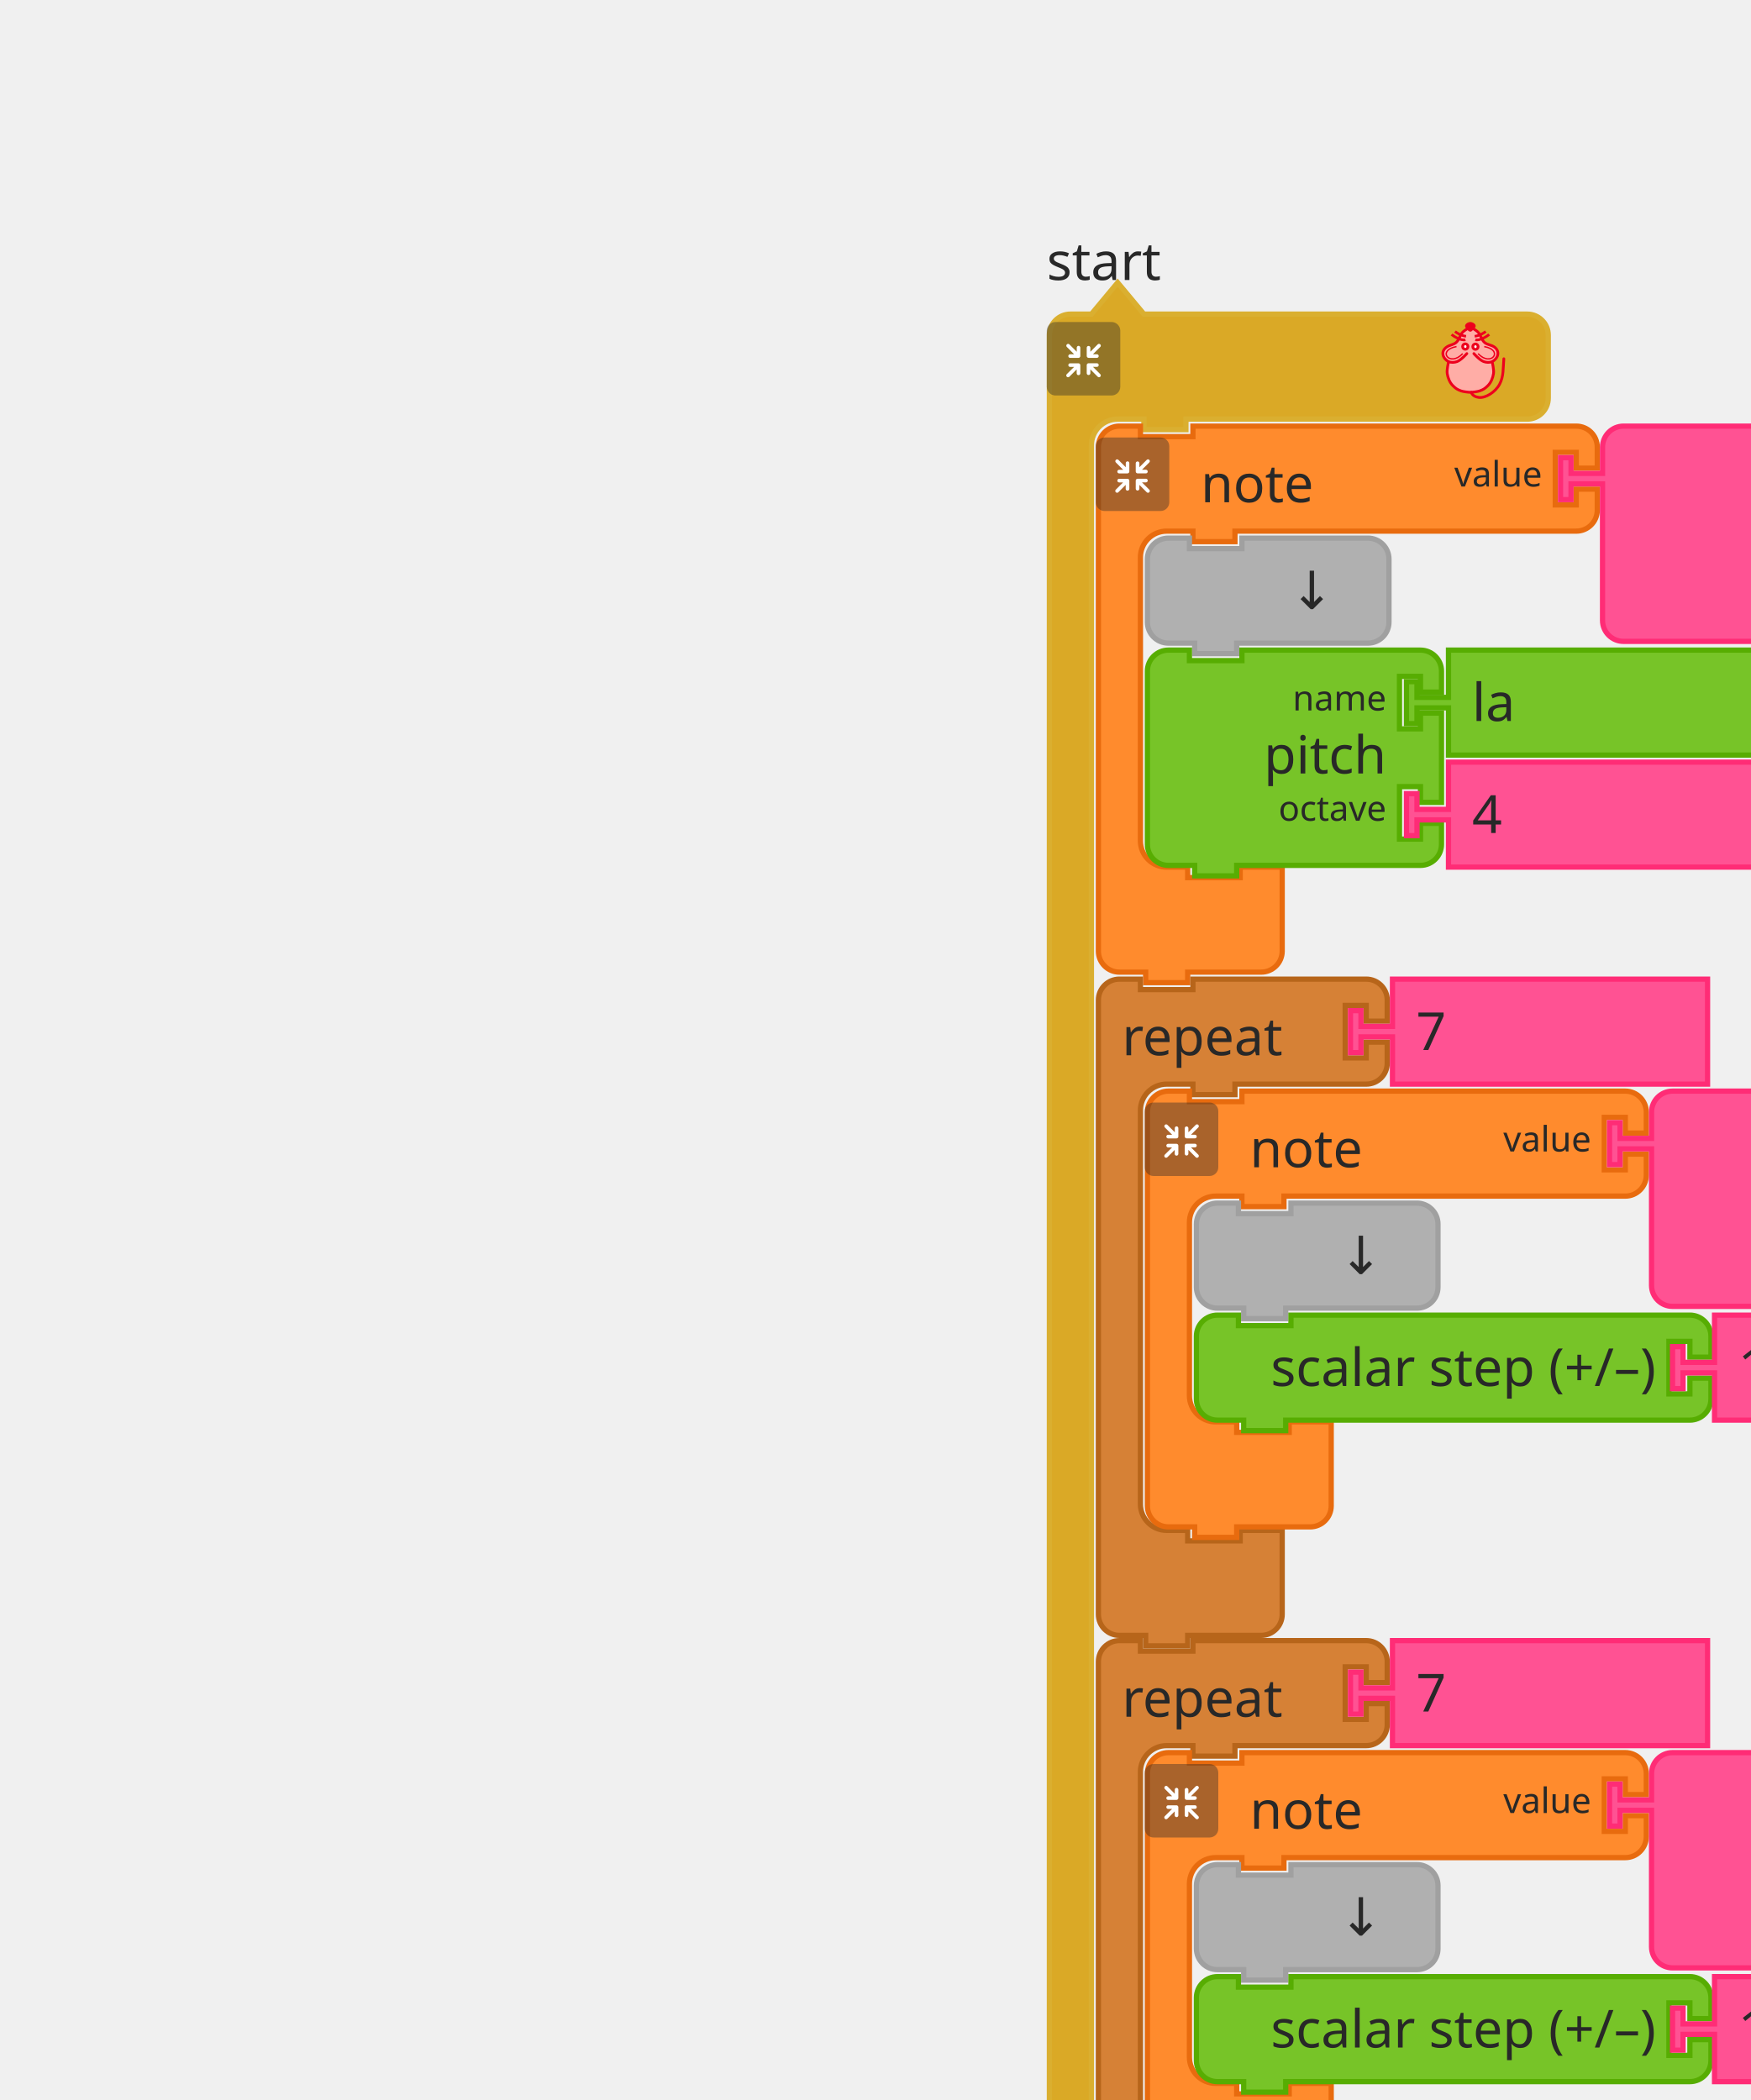
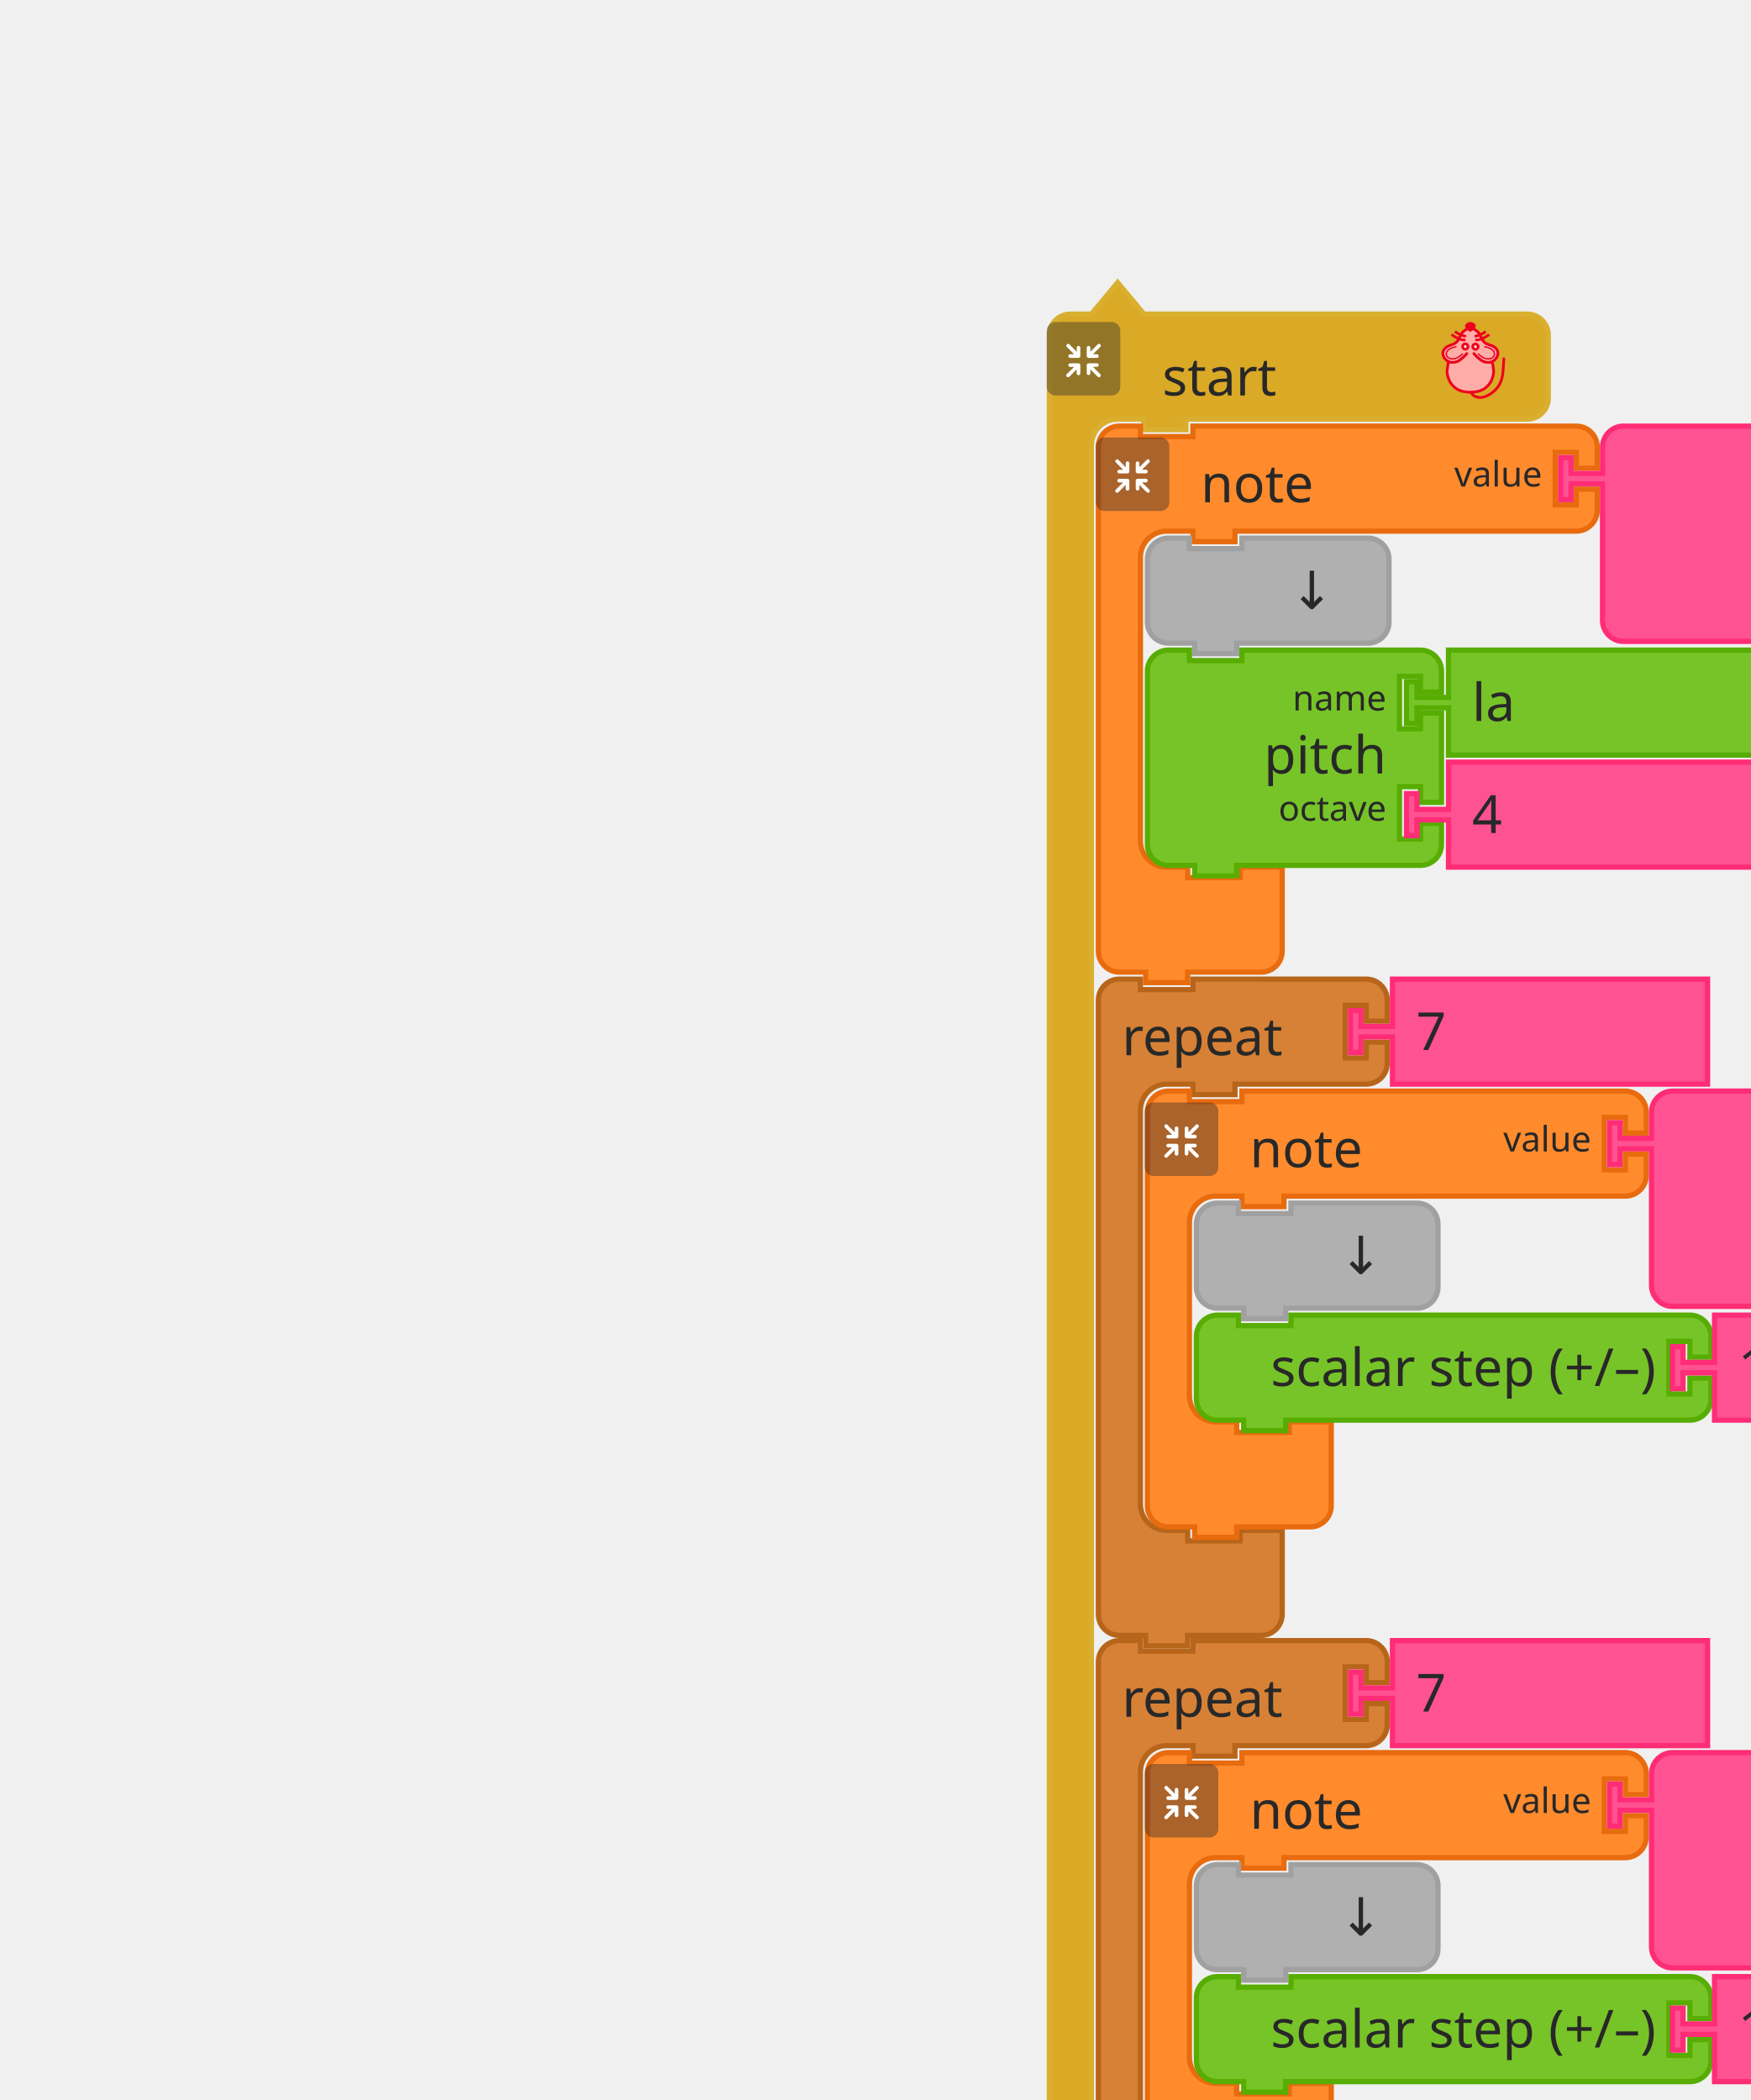
<svg xmlns="http://www.w3.org/2000/svg" width="500" height="600">
  <g>
    <g transform="translate(299, 80)">
      <g transform="scale(1.5, 1.5)">
        <path d="m0.5 14.5 L 0.5 10.5 A 4 4 90 0 1 4.5 6.5 L 8.5 6.5 L 13.5 0.5 L 18.5 6.5 L 27.5 6.5 L 87.5 6.5 L 91.5 6.5 A 4 4 90 0 1 95.5 10.5 L 95.5 14.5 L 95.5 18.5 L 95.5 22.5 A 4 4 90 0 1 91.5 26.5 L 87.5 26.5 L 27.5 26.5 L 26.5 26.5 L 26.5 28.5 L 18.5 28.5 L 18.5 26.5 L 17.5 26.5 L 13.5 26.5 A 5 5 90 0 0 8.5 31.5 L 8.5 35.5 L 8.5 39.5 L 8.5 375.5 L 8.5 379.5 A 5 5 90 0 0 13.5 384.5 L 17.5 384.5 L 17.5 386.5 L 27.5 386.5 L 27.5 384.5 L 35.5 384.5 L 35.5 390.5 L 35.5 396.5 L 35.5 400.5 A 4 4 90 0 1 31.5 404.5 L 27.5 404.5 L 18.5 404.5 L 13.5 410.5 L 8.5 404.5 L 4.5 404.5 A 4 4 90 0 1 0.5 400.5 L 0.5 396.5 z" style="fill:#DAA926;fill-opacity:1;stroke:#DAAF30;stroke-width:1;stroke-linecap:round;stroke-opacity:1;" />
        <text style="font-size:10px;fill:#282828;font-family:sans-serif;text-anchor:start">
-           <tspan x="0" y="0">start</tspan>
+           <tspan x="22" y="22">start</tspan>
        </text>
      </g>
    </g>
    <g transform="translate(299, 92) scale(0.5 0.5)">
      <g style="isolation:isolate">
        <g id="レイヤー_2" data-name="レイヤー 2">
          <g id="Icon">
            <rect width="42" height="42" rx="5" ry="5" style="fill:#292929;opacity:0.4;mix-blend-mode:multiply" />
            <path d="M30.56,29.8l-4.17-4.16h2.26a1,1,0,1,0,0-2.07H23.94a1.08,1.08,0,0,0-1.11,1v0s0,0,0,.06v4.64h0a1,1,0,1,0,2.08,0V27.08l4.19,4.19a1,1,0,0,0,1.46,0A1,1,0,0,0,30.56,29.8Z" style="fill:#fff" />
            <path d="M19.17,24.6a1.08,1.08,0,0,0-1.11-1H13.35a1,1,0,1,0,0,2.07H15.6L11.44,29.8a1,1,0,0,0,1.47,1.47l4.18-4.19v2.26a1,1,0,1,0,2.08,0V24.7s0,0,0-.06A.08.08,0,0,1,19.17,24.6Z" style="fill:#fff" />
            <path d="M23.94,20.5h4.7a1,1,0,1,0,0-2.08H26.39l4.17-4.16a1,1,0,0,0,0-1.47,1,1,0,0,0-1.46,0L24.91,17V14.72a1,1,0,1,0-2.08,0v4.64a.43.43,0,0,0,0,.05v.05A1.09,1.09,0,0,0,23.94,20.5Z" style="fill:#fff" />
            <path d="M18.13,13.62a1.08,1.08,0,0,0-1,1.09V17l-4.18-4.19a1,1,0,0,0-1.47,0,1,1,0,0,0,0,1.46l4.16,4.17H13.35a1,1,0,1,0,0,2.08h4.71a1.09,1.09,0,0,0,1.11-1,.08.08,0,0,1,0,0s0,0,0-.06V14.71A1.07,1.07,0,0,0,18.13,13.62Z" style="fill:#fff" />
          </g>
        </g>
      </g>
    </g>
    <g transform="translate(409, 92) scale(0.4 0.4)">
      <g transform="translate(-3.188483,0.1254822)" style="fill:#ffada6;stroke:#ed001d;stroke-width:2;stroke-miterlimit:4;stroke-dasharray:none" id="g3586">
        <path style="fill:#ffada6;stroke:none;stroke-width:1px;stroke-linecap:butt;stroke-linejoin:miter;stroke-opacity:1" id="path4725" d="m 31.188,5.875 c 0,0 -1.255,-1 -2,-1 -1.491,0 -2.946,0.946 -4,2 -1.581,1.581 -1.693,4.186 -3,6 -0.827,1.147 -1.853,2.173 -3,3 -1.814,1.307 -4.419,1.419 -6,3 -1.054,1.054 -2,2.509 -2,4 0,1.491 1.177,3.54 2,4 2.595,1.45 0.837,0.649 2,2 0,0 -1.04,3.301 -1,5 0.065,2.748 2,7 2,8 0,1 3.622,4.469 6,6 2.395,1.542 5.324,2.059 8.165,2.258 3.066,0.215 5.976,-0.356 8.67,-1.835 1.653,-0.907 3.02,-1.925 4.165,-3.423 1.631,-2.136 3.31,-4.403 4,-7 0.428,-1.611 0.204,-3.346 0,-5 -0.168,-1.364 -1.272,-2.653 -1,-4 0.33,-1.634 2.32,-2.478 3,-4 0.694,-1.552 1.688,-3.446 1,-5 -0.786,-1.777 -3.358,-1.961 -5,-3 -1.016,-0.643 -2.106,-1.197 -3,-2 -1.936,-1.74 -3.442,-3.914 -5,-6 -0.719,-0.963 -1.045,-2.27 -2,-3 -0.838,-0.64 -1.974,-1.242 -3,-1 -0.459,0.108 -1,1 -1,1" />
        <path d="m 46.21,28.157 c 0,0 1.464,5.739 1.001,8.584 -0.503,3.094 -1.734,6.32 -4.004,8.584 -2.062,2.056 -3.207,2.828 -6.007,3.815 -1.29,0.455 -4.974,0.954 -6.514,0.954 -1.541,0 -5.224,-0.499 -6.514,-0.954 -2.799,-0.987 -3.945,-1.759 -6.007,-3.815 -2.271,-2.264 -3.501,-5.49 -4.004,-8.584 -0.463,-2.845 1.001,-8.584 1.001,-8.584 M 28.176,22.434 c 0,0 -4.122,4.706 -7.008,5.723 -1.878,0.662 -4.202,0.826 -6.007,0 -1.926,-0.882 -3.584,-2.773 -4.004,-4.769 -0.478,-2.269 0.559,-4.124 2.47,-5.529 2.067,-1.52 4.598,-1.663 6.539,-3.055 2.515,-1.804 2.912,-5.39 5.005,-7.63 1.421,-1.521 5.513,-3.815 5.513,-3.815 0,0 4.092,2.294 5.513,3.815 2.093,2.24 2.49,5.826 5.005,7.63 1.941,1.392 4.539,1.466 6.606,2.927 1.937,1.37 2.882,3.387 2.404,5.656 -0.421,1.996 -2.079,3.887 -4.004,4.769 -1.805,0.826 -4.129,0.662 -6.007,0 -2.885,-1.017 -7.008,-5.723 -7.008,-5.723" id="path4505-6" style="fill:none;stroke:#ed001d;stroke-width:1.954;stroke-linecap:round;stroke-linejoin:miter;stroke-miterlimit:4;stroke-dasharray:none;stroke-opacity:1" />
        <g id="g4565" transform="matrix(1.001084,0,0,0.9537592,57.40195,5.386365)" style="fill:none;stroke:#ed001d;stroke-opacity:1">
          <g id="g4553" transform="translate(0,-1)" style="fill:none;stroke:#ed001d;stroke-opacity:1">
            <path d="M -30.228,8.514 C -33.423,9.403 -38.624,5.875 -40.103,4.586" id="path3411-7" style="fill:none;fill-rule:evenodd;stroke:#ed001d;stroke-width:1.932;stroke-linecap:butt;stroke-linejoin:miter;stroke-miterlimit:4;stroke-dasharray:none;stroke-opacity:1" />
            <path d="M -29.76,5.905 C -33.101,5.474 -35.931,3.736 -37.634,2.342" id="path3413-5" style="fill:none;fill-rule:evenodd;stroke:#ed001d;stroke-width:1.932;stroke-linecap:butt;stroke-linejoin:miter;stroke-miterlimit:4;stroke-dasharray:none;stroke-opacity:1" />
          </g>
          <g id="g4557" style="fill:none;stroke:#ed001d;stroke-opacity:1">
            <path d="m -23.146,7.514 c 3.195,0.889 8.396,-2.64 9.874,-3.929" id="path3411-3" style="fill:none;fill-rule:evenodd;stroke:#ed001d;stroke-width:1.932;stroke-linecap:butt;stroke-linejoin:miter;stroke-miterlimit:4;stroke-dasharray:none;stroke-opacity:1" />
            <path d="m -23.614,4.905 c 3.341,-0.431 6.171,-2.168 7.873,-3.563" id="path3413-56" style="fill:none;fill-rule:evenodd;stroke:#ed001d;stroke-width:1.932;stroke-linecap:butt;stroke-linejoin:miter;stroke-miterlimit:4;stroke-dasharray:none;stroke-opacity:1" />
          </g>
        </g>
        <g id="g4636" transform="matrix(1.001084,0,0,0.9537592,57.9306,3.478847)" style="fill:#ffffff;stroke:#ed001d;stroke-opacity:1;fill-opacity:0.941">
          <ellipse cx="-30.837" cy="14.613" id="circle3409-2" rx="1.885" ry="2.067" style="fill:#ffffff;fill-rule:evenodd;stroke:#ed001d;stroke-width:2;stroke-linecap:butt;stroke-linejoin:miter;stroke-miterlimit:4;stroke-dasharray:none;stroke-opacity:1;fill-opacity:0.941" />
          <ellipse cx="-23.593" cy="14.699" id="ellipse4229-9" rx="1.885" ry="2.067" style="fill:#ffffff;fill-rule:evenodd;stroke:#ed001d;stroke-width:2;stroke-linecap:butt;stroke-linejoin:miter;stroke-miterlimit:4;stroke-dasharray:none;stroke-opacity:1;fill-opacity:0.941" />
        </g>
        <g id="g4632" transform="matrix(1.001084,0,0,0.9537592,58.02711,3.478847)" style="fill:none;stroke:#ed001d;stroke-opacity:1">
          <path d="m -37.187,14.625 c -14.34,2.75 -4.81,15.672 4.375,5.25" id="path4303-1" style="fill:none;fill-rule:evenodd;stroke:#ed001d;stroke-width:1px;stroke-linecap:butt;stroke-linejoin:miter;stroke-miterlimit:4;stroke-dasharray:none;stroke-opacity:1" />
          <path d="m -17.437,14.625 c 14.34,2.75 4.81,15.672 -4.375,5.25" id="path4303-1-2" style="fill:none;fill-rule:evenodd;stroke:#ed001d;stroke-width:1px;stroke-linecap:butt;stroke-linejoin:miter;stroke-miterlimit:4;stroke-dasharray:none;stroke-opacity:1" />
        </g>
        <path d="m 33.128,3.359 c -1.385,1.314 -1.986,2.379 -2.46,2.379 -0.663,0 -1.273,-1.065 -2.46,-2.379 -0.973,-1.077 1.101,-2.379 2.46,-2.379 1.359,0 3.533,1.361 2.46,2.379 z" id="path4227-7" style="fill:#ed001d;fill-rule:evenodd;stroke:#ed001d;stroke-width:2.164;stroke-linecap:butt;stroke-linejoin:miter;stroke-miterlimit:4;stroke-dasharray:none;stroke-opacity:1;fill-opacity:1" />
        <path style="fill:none;stroke:#ed001d;stroke-width:1.954;stroke-linecap:round;stroke-linejoin:miter;stroke-miterlimit:4;stroke-dasharray:none;stroke-opacity:1" id="path4653" d="m 31.302,50.086 c 0,0 0.723,3.124 5.5,3.67 4.777,0.546 11.785,-3.779 14.788,-9.501 3.003,-5.723 2.403,-11.491 3.003,-18.121" />
      </g>
    </g>
  </g>
  <g>
    <g transform="translate(313, 121)">
      <g transform="scale(1.5, 1.5)">
        <path d="m0.5 8.5 L 0.5 4.5 A 4 4 90 0 1 4.5 0.5 L 8.5 0.5 L 8.5 2.5 L 18.5 2.5 L 18.5 0.5 L 27.5 0.5 L 87.5 0.5 L 91.5 0.5 A 4 4 90 0 1 95.5 4.5 L 95.5 8.5 L 91.5 8.5 L 91.5 5.5 L 87.5 5.5 L 87.5 15.5 L 91.5 15.5 L 91.5 12.5 L 95.5 12.5 L 95.5 16.5 A 4 4 90 0 1 91.5 20.5 L 87.5 20.5 L 27.5 20.5 L 26.5 20.5 L 26.5 22.5 L 18.5 22.5 L 18.5 20.5 L 17.5 20.5 L 13.5 20.5 A 5 5 90 0 0 8.5 25.5 L 8.5 29.5 L 8.5 33.5 L 8.5 75.5 L 8.5 79.5 A 5 5 90 0 0 13.5 84.5 L 17.5 84.5 L 17.5 86.5 L 27.5 86.5 L 27.5 84.5 L 35.5 84.5 L 35.5 90.5 L 35.5 96.5 L 35.5 100.5 A 4 4 90 0 1 31.5 104.5 L 27.5 104.5 L 18.5 104.5 L 17.5 104.5 L 17.5 106.5 L 9.5 106.5 L 9.5 104.5 L 8.5 104.5 L 4.5 104.5 A 4 4 90 0 1 0.5 100.5 L 0.5 96.5 z" style="fill:#FF8B2D;fill-opacity:1;stroke:#E86B0E;stroke-width:1;stroke-linecap:round;stroke-opacity:1;" />
        <text style="font-size:10px;fill:#282828;font-family:sans-serif;text-anchor:start">
          <tspan x="20" y="15">note</tspan>
        </text>
        <text style="font-size:6.667px;fill:#282828;font-family:sans-serif;text-anchor:end">
          <tspan x="85" y="12">value</tspan>
        </text>
      </g>
    </g>
    <g transform="translate(313, 125) scale(0.5 0.5)">
      <g style="isolation:isolate">
        <g id="レイヤー_2" data-name="レイヤー 2">
          <g id="Icon">
            <rect width="42" height="42" rx="5" ry="5" style="fill:#292929;opacity:0.4;mix-blend-mode:multiply" />
            <path d="M30.56,29.8l-4.17-4.16h2.26a1,1,0,1,0,0-2.07H23.94a1.08,1.08,0,0,0-1.11,1v0s0,0,0,.06v4.64h0a1,1,0,1,0,2.08,0V27.08l4.19,4.19a1,1,0,0,0,1.46,0A1,1,0,0,0,30.56,29.8Z" style="fill:#fff" />
            <path d="M19.17,24.6a1.08,1.08,0,0,0-1.11-1H13.35a1,1,0,1,0,0,2.07H15.6L11.44,29.8a1,1,0,0,0,1.47,1.47l4.18-4.19v2.26a1,1,0,1,0,2.08,0V24.7s0,0,0-.06A.08.08,0,0,1,19.17,24.6Z" style="fill:#fff" />
            <path d="M23.94,20.5h4.7a1,1,0,1,0,0-2.08H26.39l4.17-4.16a1,1,0,0,0,0-1.47,1,1,0,0,0-1.46,0L24.91,17V14.72a1,1,0,1,0-2.08,0v4.64a.43.43,0,0,0,0,.05v.05A1.09,1.09,0,0,0,23.94,20.5Z" style="fill:#fff" />
            <path d="M18.13,13.62a1.08,1.08,0,0,0-1,1.09V17l-4.18-4.19a1,1,0,0,0-1.47,0,1,1,0,0,0,0,1.46l4.16,4.17H13.35a1,1,0,1,0,0,2.08h4.71a1.09,1.09,0,0,0,1.11-1,.08.08,0,0,1,0,0s0,0,0-.06V14.71A1.07,1.07,0,0,0,18.13,13.62Z" style="fill:#fff" />
          </g>
        </g>
      </g>
    </g>
  </g>
  <g transform="translate(445, 121)">
    <g transform="scale(1.5, 1.5)">
      <path d="m8.5 8.5 L 8.5 4.5 A 4 4 90 0 1 12.5 0.5 L 16.5 0.5 L 26.5 0.5 L 56.5 0.5 L 60.5 0.5 A 4 4 90 0 1 64.5 4.5 L 64.5 8.5 L 60.5 8.5 L 60.5 5.5 L 56.5 5.5 L 56.5 15.5 L 60.5 15.5 L 60.5 12.5 L 64.5 12.5 L 64.5 29.5 L 60.5 29.5 L 60.5 26.5 L 56.5 26.5 L 56.5 36.5 L 60.5 36.5 L 60.5 33.5 L 64.5 33.5 L 64.5 37.5 A 4 4 90 0 1 60.5 41.5 L 56.5 41.5 L 26.5 41.5 L 16.5 41.5 L 12.5 41.5 A 4 4 90 0 1 8.5 37.5 L 8.5 33.5 L 8.5 12.5 L 8.5 11.5 L 2.5 11.5 L 2.5 14.5 L 0.5 14.5 L 0.5 6.5 L 2.5 6.5 L 2.5 9.5 L 8.5 9.5 L 8.5 8.5 z" style="fill:#FF5293;fill-opacity:1;stroke:#FF2C76;stroke-width:1;stroke-linecap:round;stroke-opacity:1;" />
      <text style="font-size:9px;fill:#282828;font-family:sans-serif;text-anchor:end">
        <tspan x="54" y="23">➗</tspan>
      </text>
      <text style="font-size:6px;fill:#282828;font-family:sans-serif;text-anchor:end">
        <tspan x="54" y="12" />
      </text>
      <text style="font-size:6px;fill:#282828;font-family:sans-serif;text-anchor:end">
        <tspan x="54" y="33" />
      </text>
    </g>
  </g>
  <g transform="translate(531, 121)">
    <g transform="scale(1.5, 1.5)">
      <path d="m8.5 0.5 L 68.5 0.5 L 68.5 20.5 L 8.5 20.5 L 8.5 12.5 L 8.5 11.5 L 2.5 11.5 L 2.5 14.5 L 0.5 14.5 L 0.5 6.5 L 2.5 6.5 L 2.5 9.5 L 8.5 9.5 L 8.5 8.5 z" style="fill:#FF5293;fill-opacity:1;stroke:#FF2C76;stroke-width:1;stroke-linecap:round;stroke-opacity:1;" />
      <text style="font-size:10px;fill:#282828;font-family:sans-serif;text-anchor:start">
        <tspan x="13" y="14">1</tspan>
      </text>
    </g>
  </g>
  <g transform="translate(531, 153)">
    <g transform="scale(1.5, 1.5)">
      <path d="m8.5 0.5 L 68.5 0.5 L 68.5 20.5 L 8.5 20.5 L 8.5 12.5 L 8.5 11.5 L 2.5 11.5 L 2.5 14.5 L 0.5 14.5 L 0.5 6.5 L 2.5 6.5 L 2.5 9.5 L 8.5 9.5 L 8.5 8.5 z" style="fill:#FF5293;fill-opacity:1;stroke:#FF2C76;stroke-width:1;stroke-linecap:round;stroke-opacity:1;" />
      <text style="font-size:10px;fill:#282828;font-family:sans-serif;text-anchor:start">
        <tspan x="13" y="14">8</tspan>
      </text>
    </g>
  </g>
  <g transform="translate(327, 153)">
    <g transform="scale(1.5, 1.5)">
      <path d="m0.5 8.5 L 0.5 4.5 A 4 4 90 0 1 4.5 0.5 L 8.5 0.5 L 8.5 2.5 L 18.5 2.5 L 18.5 0.5 L 38.5 0.5 L 42.5 0.5 A 4 4 90 0 1 46.5 4.5 L 46.5 8.5 L 46.5 12.5 L 46.5 16.5 A 4 4 90 0 1 42.5 20.5 L 38.5 20.5 L 18.5 20.5 L 17.5 20.5 L 17.5 22.5 L 9.5 22.5 L 9.5 20.5 L 8.5 20.5 L 4.5 20.5 A 4 4 90 0 1 0.5 16.5 L 0.5 12.5 z" style="fill:#B0B0B0;fill-opacity:1;stroke:#A0A0A0;stroke-width:1;stroke-linecap:round;stroke-opacity:1;" />
      <text style="font-size:10px;fill:#282828;font-family:sans-serif;text-anchor:end">
        <tspan x="36" y="14">↓</tspan>
      </text>
    </g>
  </g>
  <g transform="translate(327, 185)">
    <g transform="scale(1.5, 1.5)">
      <path d="m0.5 8.5 L 0.5 4.5 A 4 4 90 0 1 4.5 0.5 L 8.5 0.5 L 8.5 2.5 L 18.5 2.5 L 18.5 0.5 L 48.5 0.5 L 52.5 0.5 A 4 4 90 0 1 56.5 4.5 L 56.5 8.5 L 52.5 8.5 L 52.5 5.5 L 48.5 5.5 L 48.5 15.5 L 52.5 15.5 L 52.5 12.5 L 56.5 12.5 L 56.5 29.5 L 52.5 29.5 L 52.5 26.5 L 48.5 26.5 L 48.5 36.5 L 52.5 36.5 L 52.5 33.5 L 56.5 33.5 L 56.5 37.5 A 4 4 90 0 1 52.5 41.5 L 48.5 41.5 L 18.5 41.5 L 17.5 41.5 L 17.5 43.5 L 9.5 43.5 L 9.5 41.5 L 8.5 41.5 L 4.5 41.5 A 4 4 90 0 1 0.5 37.5 L 0.5 33.5 L 0.5 12.5 L 0.5 8.5 z" style="fill:#77C428;fill-opacity:1;stroke:#57AD02;stroke-width:1;stroke-linecap:round;stroke-opacity:1;" />
      <text style="font-size:10px;fill:#282828;font-family:sans-serif;text-anchor:end">
        <tspan x="46" y="24">pitch</tspan>
      </text>
      <text style="font-size:6.667px;fill:#282828;font-family:sans-serif;text-anchor:end">
        <tspan x="46" y="12">name</tspan>
      </text>
      <text style="font-size:6.667px;fill:#282828;font-family:sans-serif;text-anchor:end">
        <tspan x="46" y="33">octave</tspan>
      </text>
    </g>
  </g>
  <g transform="translate(401, 185)">
    <g transform="scale(1.5, 1.5)">
      <path d="m8.5 0.5 L 68.5 0.5 L 68.5 20.5 L 8.5 20.5 L 8.5 12.5 L 8.5 11.5 L 2.5 11.5 L 2.5 14.5 L 0.5 14.5 L 0.5 6.5 L 2.5 6.5 L 2.5 9.5 L 8.5 9.5 L 8.5 8.5 z" style="fill:#77C428;fill-opacity:1;stroke:#57AD02;stroke-width:1;stroke-linecap:round;stroke-opacity:1;" />
      <text style="font-size:10px;fill:#282828;font-family:sans-serif;text-anchor:start">
        <tspan x="13" y="14">la</tspan>
      </text>
    </g>
  </g>
  <g transform="translate(401, 217)">
    <g transform="scale(1.5, 1.5)">
      <path d="m8.5 0.5 L 68.5 0.5 L 68.5 20.5 L 8.5 20.5 L 8.5 12.5 L 8.5 11.5 L 2.5 11.5 L 2.5 14.5 L 0.5 14.5 L 0.5 6.5 L 2.5 6.5 L 2.5 9.5 L 8.5 9.5 L 8.5 8.5 z" style="fill:#FF5293;fill-opacity:1;stroke:#FF2C76;stroke-width:1;stroke-linecap:round;stroke-opacity:1;" />
      <text style="font-size:10px;fill:#282828;font-family:sans-serif;text-anchor:start">
        <tspan x="13" y="14">4</tspan>
      </text>
    </g>
  </g>
  <g transform="translate(313, 279)">
    <g transform="scale(1.5, 1.5)">
      <path d="m0.5 8.5 L 0.5 4.5 A 4 4 90 0 1 4.5 0.5 L 8.5 0.5 L 8.5 2.5 L 18.5 2.5 L 18.5 0.5 L 27.5 0.5 L 47.5 0.5 L 51.5 0.5 A 4 4 90 0 1 55.5 4.5 L 55.5 8.5 L 51.5 8.5 L 51.5 5.5 L 47.5 5.5 L 47.5 15.5 L 51.5 15.5 L 51.5 12.5 L 55.5 12.5 L 55.5 16.5 A 4 4 90 0 1 51.5 20.5 L 47.5 20.5 L 27.5 20.5 L 26.5 20.5 L 26.5 22.5 L 18.5 22.5 L 18.5 20.5 L 17.5 20.5 L 13.5 20.5 A 5 5 90 0 0 8.5 25.5 L 8.5 29.5 L 8.5 33.5 L 8.5 96.5 L 8.5 100.5 A 5 5 90 0 0 13.5 105.5 L 17.5 105.5 L 17.5 107.5 L 27.5 107.5 L 27.5 105.5 L 35.5 105.5 L 35.5 111.5 L 35.5 117.5 L 35.5 121.5 A 4 4 90 0 1 31.5 125.5 L 27.5 125.5 L 18.5 125.5 L 17.5 125.5 L 17.5 127.5 L 9.5 127.5 L 9.5 125.5 L 8.5 125.5 L 4.5 125.5 A 4 4 90 0 1 0.5 121.5 L 0.5 117.5 z" style="fill:#D68136;fill-opacity:1;stroke:#B7651A;stroke-width:1;stroke-linecap:round;stroke-opacity:1;" />
      <text style="font-size:10px;fill:#282828;font-family:sans-serif;text-anchor:start">
        <tspan x="5" y="15">repeat</tspan>
      </text>
      <text style="font-size:6.667px;fill:#282828;font-family:sans-serif;text-anchor:end">
        <tspan x="45" y="12" />
      </text>
    </g>
  </g>
  <g transform="translate(385, 279)">
    <g transform="scale(1.5, 1.5)">
      <path d="m8.5 0.5 L 68.5 0.5 L 68.5 20.5 L 8.5 20.5 L 8.5 12.5 L 8.5 11.5 L 2.5 11.5 L 2.5 14.5 L 0.5 14.5 L 0.5 6.5 L 2.5 6.5 L 2.5 9.5 L 8.5 9.5 L 8.5 8.5 z" style="fill:#FF5293;fill-opacity:1;stroke:#FF2C76;stroke-width:1;stroke-linecap:round;stroke-opacity:1;" />
      <text style="font-size:10px;fill:#282828;font-family:sans-serif;text-anchor:start">
        <tspan x="13" y="14">7</tspan>
      </text>
    </g>
  </g>
  <g>
    <g transform="translate(327, 311)">
      <g transform="scale(1.5, 1.5)">
        <path d="m0.5 8.5 L 0.5 4.5 A 4 4 90 0 1 4.5 0.5 L 8.5 0.5 L 8.5 2.5 L 18.5 2.5 L 18.5 0.5 L 27.5 0.5 L 87.5 0.5 L 91.5 0.5 A 4 4 90 0 1 95.5 4.5 L 95.5 8.5 L 91.5 8.5 L 91.5 5.5 L 87.5 5.5 L 87.5 15.5 L 91.5 15.5 L 91.5 12.5 L 95.5 12.5 L 95.5 16.5 A 4 4 90 0 1 91.5 20.5 L 87.5 20.5 L 27.5 20.5 L 26.5 20.5 L 26.5 22.5 L 18.5 22.5 L 18.5 20.5 L 17.5 20.5 L 13.5 20.5 A 5 5 90 0 0 8.5 25.5 L 8.5 29.5 L 8.5 33.5 L 8.5 54.5 L 8.5 58.5 A 5 5 90 0 0 13.5 63.5 L 17.5 63.5 L 17.5 65.5 L 27.5 65.5 L 27.5 63.5 L 35.5 63.5 L 35.5 69.5 L 35.5 75.5 L 35.5 79.5 A 4 4 90 0 1 31.5 83.5 L 27.5 83.5 L 18.5 83.5 L 17.5 83.5 L 17.5 85.5 L 9.5 85.5 L 9.5 83.5 L 8.5 83.5 L 4.5 83.5 A 4 4 90 0 1 0.5 79.5 L 0.5 75.5 z" style="fill:#FF8B2D;fill-opacity:1;stroke:#E86B0E;stroke-width:1;stroke-linecap:round;stroke-opacity:1;" />
        <text style="font-size:10px;fill:#282828;font-family:sans-serif;text-anchor:start">
          <tspan x="20" y="15">note</tspan>
        </text>
        <text style="font-size:6.667px;fill:#282828;font-family:sans-serif;text-anchor:end">
          <tspan x="85" y="12">value</tspan>
        </text>
      </g>
    </g>
    <g transform="translate(327, 315) scale(0.5 0.5)">
      <g style="isolation:isolate">
        <g id="レイヤー_2" data-name="レイヤー 2">
          <g id="Icon">
            <rect width="42" height="42" rx="5" ry="5" style="fill:#292929;opacity:0.4;mix-blend-mode:multiply" />
            <path d="M30.56,29.8l-4.17-4.16h2.26a1,1,0,1,0,0-2.07H23.94a1.08,1.08,0,0,0-1.11,1v0s0,0,0,.06v4.64h0a1,1,0,1,0,2.08,0V27.08l4.19,4.19a1,1,0,0,0,1.46,0A1,1,0,0,0,30.56,29.8Z" style="fill:#fff" />
            <path d="M19.17,24.6a1.08,1.08,0,0,0-1.11-1H13.35a1,1,0,1,0,0,2.07H15.6L11.44,29.8a1,1,0,0,0,1.47,1.47l4.18-4.19v2.26a1,1,0,1,0,2.08,0V24.7s0,0,0-.06A.08.08,0,0,1,19.17,24.6Z" style="fill:#fff" />
            <path d="M23.94,20.5h4.7a1,1,0,1,0,0-2.08H26.39l4.17-4.16a1,1,0,0,0,0-1.47,1,1,0,0,0-1.46,0L24.91,17V14.72a1,1,0,1,0-2.08,0v4.64a.43.43,0,0,0,0,.05v.05A1.09,1.09,0,0,0,23.94,20.5Z" style="fill:#fff" />
            <path d="M18.13,13.62a1.08,1.08,0,0,0-1,1.09V17l-4.18-4.19a1,1,0,0,0-1.47,0,1,1,0,0,0,0,1.46l4.16,4.17H13.35a1,1,0,1,0,0,2.08h4.71a1.09,1.09,0,0,0,1.11-1,.08.08,0,0,1,0,0s0,0,0-.06V14.71A1.07,1.07,0,0,0,18.13,13.62Z" style="fill:#fff" />
          </g>
        </g>
      </g>
    </g>
  </g>
  <g transform="translate(459, 311)">
    <g transform="scale(1.5, 1.5)">
      <path d="m8.5 8.5 L 8.5 4.5 A 4 4 90 0 1 12.5 0.5 L 16.5 0.5 L 26.5 0.5 L 56.5 0.5 L 60.5 0.5 A 4 4 90 0 1 64.5 4.5 L 64.5 8.5 L 60.5 8.5 L 60.5 5.5 L 56.5 5.5 L 56.5 15.5 L 60.5 15.5 L 60.5 12.5 L 64.5 12.5 L 64.5 29.5 L 60.5 29.5 L 60.5 26.5 L 56.5 26.5 L 56.5 36.5 L 60.5 36.5 L 60.5 33.5 L 64.5 33.5 L 64.5 37.5 A 4 4 90 0 1 60.5 41.5 L 56.5 41.5 L 26.5 41.5 L 16.5 41.5 L 12.5 41.5 A 4 4 90 0 1 8.5 37.5 L 8.5 33.5 L 8.5 12.5 L 8.5 11.5 L 2.5 11.5 L 2.5 14.5 L 0.5 14.5 L 0.5 6.5 L 2.5 6.5 L 2.5 9.5 L 8.5 9.5 L 8.5 8.5 z" style="fill:#FF5293;fill-opacity:1;stroke:#FF2C76;stroke-width:1;stroke-linecap:round;stroke-opacity:1;" />
      <text style="font-size:9px;fill:#282828;font-family:sans-serif;text-anchor:end">
        <tspan x="54" y="23">➗</tspan>
      </text>
      <text style="font-size:6px;fill:#282828;font-family:sans-serif;text-anchor:end">
        <tspan x="54" y="12" />
      </text>
      <text style="font-size:6px;fill:#282828;font-family:sans-serif;text-anchor:end">
        <tspan x="54" y="33" />
      </text>
    </g>
  </g>
  <g transform="translate(545, 311)">
    <g transform="scale(1.5, 1.5)">
      <path d="m8.5 0.5 L 68.5 0.5 L 68.5 20.5 L 8.5 20.5 L 8.5 12.5 L 8.5 11.5 L 2.5 11.5 L 2.5 14.5 L 0.5 14.5 L 0.5 6.5 L 2.5 6.5 L 2.5 9.5 L 8.5 9.5 L 8.5 8.5 z" style="fill:#FF5293;fill-opacity:1;stroke:#FF2C76;stroke-width:1;stroke-linecap:round;stroke-opacity:1;" />
      <text style="font-size:10px;fill:#282828;font-family:sans-serif;text-anchor:start">
        <tspan x="13" y="14">1</tspan>
      </text>
    </g>
  </g>
  <g transform="translate(545, 343)">
    <g transform="scale(1.5, 1.5)">
      <path d="m8.5 0.5 L 68.5 0.5 L 68.5 20.5 L 8.5 20.5 L 8.5 12.5 L 8.5 11.5 L 2.5 11.5 L 2.5 14.5 L 0.5 14.5 L 0.5 6.5 L 2.5 6.5 L 2.5 9.5 L 8.5 9.5 L 8.5 8.5 z" style="fill:#FF5293;fill-opacity:1;stroke:#FF2C76;stroke-width:1;stroke-linecap:round;stroke-opacity:1;" />
      <text style="font-size:10px;fill:#282828;font-family:sans-serif;text-anchor:start">
        <tspan x="13" y="14">8</tspan>
      </text>
    </g>
  </g>
  <g transform="translate(341, 343)">
    <g transform="scale(1.5, 1.5)">
      <path d="m0.5 8.5 L 0.5 4.5 A 4 4 90 0 1 4.5 0.5 L 8.5 0.5 L 8.5 2.5 L 18.5 2.5 L 18.5 0.5 L 38.5 0.5 L 42.5 0.5 A 4 4 90 0 1 46.5 4.5 L 46.5 8.5 L 46.5 12.5 L 46.5 16.5 A 4 4 90 0 1 42.5 20.5 L 38.5 20.5 L 18.5 20.5 L 17.5 20.5 L 17.5 22.5 L 9.5 22.5 L 9.5 20.5 L 8.5 20.5 L 4.5 20.5 A 4 4 90 0 1 0.5 16.5 L 0.5 12.5 z" style="fill:#B0B0B0;fill-opacity:1;stroke:#A0A0A0;stroke-width:1;stroke-linecap:round;stroke-opacity:1;" />
      <text style="font-size:10px;fill:#282828;font-family:sans-serif;text-anchor:end">
        <tspan x="36" y="14">↓</tspan>
      </text>
    </g>
  </g>
  <g transform="translate(341, 375)">
    <g transform="scale(1.5, 1.5)">
      <path d="m0.5 8.5 L 0.5 4.5 A 4 4 90 0 1 4.5 0.5 L 8.5 0.5 L 8.5 2.5 L 18.5 2.5 L 18.5 0.5 L 90.473 0.5 L 94.473 0.5 A 4 4 90 0 1 98.473 4.5 L 98.473 8.5 L 94.473 8.5 L 94.473 5.5 L 90.473 5.5 L 90.473 15.5 L 94.473 15.5 L 94.473 12.5 L 98.473 12.5 L 98.473 16.5 A 4 4 90 0 1 94.473 20.5 L 90.473 20.5 L 18.5 20.5 L 17.5 20.5 L 17.5 22.5 L 9.5 22.5 L 9.5 20.5 L 8.5 20.5 L 4.5 20.5 A 4 4 90 0 1 0.5 16.5 L 0.5 12.5 L 0.5 8.5 z" style="fill:#77C428;fill-opacity:1;stroke:#57AD02;stroke-width:1;stroke-linecap:round;stroke-opacity:1;" />
      <text style="font-size:10px;fill:#282828;font-family:sans-serif;text-anchor:end">
        <tspan x="88" y="14">scalar step (+/–)</tspan>
      </text>
      <text style="font-size:6.667px;fill:#282828;font-family:sans-serif;text-anchor:end">
        <tspan x="88" y="12" />
      </text>
    </g>
  </g>
  <g transform="translate(477, 375)">
    <g transform="scale(1.5, 1.5)">
      <path d="m8.5 0.5 L 68.5 0.5 L 68.5 20.5 L 8.5 20.5 L 8.5 12.5 L 8.5 11.5 L 2.5 11.5 L 2.5 14.5 L 0.5 14.5 L 0.5 6.5 L 2.5 6.5 L 2.5 9.5 L 8.5 9.5 L 8.5 8.5 z" style="fill:#FF5293;fill-opacity:1;stroke:#FF2C76;stroke-width:1;stroke-linecap:round;stroke-opacity:1;" />
      <text style="font-size:10px;fill:#282828;font-family:sans-serif;text-anchor:start">
        <tspan x="13" y="14">1</tspan>
      </text>
    </g>
  </g>
  <g transform="translate(313, 468)">
    <g transform="scale(1.5, 1.5)">
      <path d="m0.5 8.5 L 0.5 4.5 A 4 4 90 0 1 4.5 0.5 L 8.5 0.5 L 8.5 2.5 L 18.5 2.5 L 18.5 0.5 L 27.5 0.5 L 47.5 0.5 L 51.5 0.5 A 4 4 90 0 1 55.5 4.5 L 55.5 8.5 L 51.5 8.5 L 51.5 5.5 L 47.5 5.5 L 47.5 15.5 L 51.5 15.5 L 51.5 12.5 L 55.5 12.5 L 55.5 16.5 A 4 4 90 0 1 51.5 20.5 L 47.5 20.5 L 27.5 20.5 L 26.5 20.5 L 26.5 22.5 L 18.5 22.5 L 18.5 20.5 L 17.5 20.5 L 13.5 20.5 A 5 5 90 0 0 8.5 25.5 L 8.5 29.5 L 8.5 33.5 L 8.5 96.5 L 8.5 100.5 A 5 5 90 0 0 13.5 105.5 L 17.5 105.5 L 17.5 107.5 L 27.5 107.5 L 27.5 105.5 L 35.5 105.5 L 35.5 111.5 L 35.5 117.5 L 35.5 121.5 A 4 4 90 0 1 31.5 125.5 L 27.5 125.5 L 18.5 125.5 L 17.5 125.5 L 17.5 127.5 L 9.5 127.5 L 9.5 125.5 L 8.5 125.5 L 4.5 125.5 A 4 4 90 0 1 0.5 121.5 L 0.5 117.5 z" style="fill:#D68136;fill-opacity:1;stroke:#B7651A;stroke-width:1;stroke-linecap:round;stroke-opacity:1;" />
      <text style="font-size:10px;fill:#282828;font-family:sans-serif;text-anchor:start">
        <tspan x="5" y="15">repeat</tspan>
      </text>
      <text style="font-size:6.667px;fill:#282828;font-family:sans-serif;text-anchor:end">
        <tspan x="45" y="12" />
      </text>
    </g>
  </g>
  <g transform="translate(385, 468)">
    <g transform="scale(1.5, 1.5)">
      <path d="m8.5 0.5 L 68.5 0.5 L 68.5 20.5 L 8.5 20.5 L 8.5 12.5 L 8.5 11.5 L 2.5 11.5 L 2.5 14.5 L 0.5 14.5 L 0.5 6.5 L 2.5 6.5 L 2.5 9.5 L 8.5 9.5 L 8.5 8.5 z" style="fill:#FF5293;fill-opacity:1;stroke:#FF2C76;stroke-width:1;stroke-linecap:round;stroke-opacity:1;" />
      <text style="font-size:10px;fill:#282828;font-family:sans-serif;text-anchor:start">
        <tspan x="13" y="14">7</tspan>
      </text>
    </g>
  </g>
  <g>
    <g transform="translate(327, 500)">
      <g transform="scale(1.5, 1.5)">
        <path d="m0.5 8.5 L 0.5 4.5 A 4 4 90 0 1 4.5 0.5 L 8.5 0.5 L 8.5 2.5 L 18.5 2.5 L 18.5 0.5 L 27.5 0.5 L 87.5 0.5 L 91.5 0.5 A 4 4 90 0 1 95.5 4.5 L 95.5 8.5 L 91.5 8.5 L 91.5 5.5 L 87.5 5.5 L 87.5 15.5 L 91.5 15.5 L 91.5 12.5 L 95.5 12.5 L 95.5 16.5 A 4 4 90 0 1 91.5 20.5 L 87.5 20.5 L 27.5 20.5 L 26.5 20.5 L 26.5 22.5 L 18.5 22.5 L 18.5 20.5 L 17.5 20.5 L 13.5 20.5 A 5 5 90 0 0 8.5 25.5 L 8.5 29.5 L 8.5 33.5 L 8.5 54.5 L 8.5 58.5 A 5 5 90 0 0 13.5 63.5 L 17.5 63.5 L 17.5 65.5 L 27.5 65.5 L 27.5 63.5 L 35.5 63.5 L 35.5 69.5 L 35.5 75.5 L 35.5 79.5 A 4 4 90 0 1 31.5 83.5 L 27.5 83.5 L 18.5 83.5 L 17.5 83.5 L 17.5 85.5 L 9.5 85.5 L 9.5 83.5 L 8.5 83.5 L 4.5 83.5 A 4 4 90 0 1 0.5 79.5 L 0.5 75.5 z" style="fill:#FF8B2D;fill-opacity:1;stroke:#E86B0E;stroke-width:1;stroke-linecap:round;stroke-opacity:1;" />
        <text style="font-size:10px;fill:#282828;font-family:sans-serif;text-anchor:start">
          <tspan x="20" y="15">note</tspan>
        </text>
        <text style="font-size:6.667px;fill:#282828;font-family:sans-serif;text-anchor:end">
          <tspan x="85" y="12">value</tspan>
        </text>
      </g>
    </g>
    <g transform="translate(327, 504) scale(0.5 0.5)">
      <g style="isolation:isolate">
        <g id="レイヤー_2" data-name="レイヤー 2">
          <g id="Icon">
            <rect width="42" height="42" rx="5" ry="5" style="fill:#292929;opacity:0.4;mix-blend-mode:multiply" />
            <path d="M30.56,29.8l-4.17-4.16h2.26a1,1,0,1,0,0-2.07H23.94a1.08,1.08,0,0,0-1.11,1v0s0,0,0,.06v4.64h0a1,1,0,1,0,2.08,0V27.08l4.19,4.19a1,1,0,0,0,1.46,0A1,1,0,0,0,30.56,29.8Z" style="fill:#fff" />
            <path d="M19.17,24.6a1.08,1.08,0,0,0-1.11-1H13.35a1,1,0,1,0,0,2.07H15.6L11.44,29.8a1,1,0,0,0,1.47,1.47l4.18-4.19v2.26a1,1,0,1,0,2.08,0V24.7s0,0,0-.06A.08.08,0,0,1,19.17,24.6Z" style="fill:#fff" />
            <path d="M23.94,20.5h4.7a1,1,0,1,0,0-2.08H26.39l4.17-4.16a1,1,0,0,0,0-1.47,1,1,0,0,0-1.46,0L24.91,17V14.72a1,1,0,1,0-2.08,0v4.64a.43.43,0,0,0,0,.05v.05A1.09,1.09,0,0,0,23.94,20.5Z" style="fill:#fff" />
            <path d="M18.13,13.62a1.08,1.08,0,0,0-1,1.09V17l-4.18-4.19a1,1,0,0,0-1.47,0,1,1,0,0,0,0,1.46l4.16,4.17H13.35a1,1,0,1,0,0,2.08h4.71a1.09,1.09,0,0,0,1.11-1,.08.08,0,0,1,0,0s0,0,0-.06V14.71A1.07,1.07,0,0,0,18.13,13.62Z" style="fill:#fff" />
          </g>
        </g>
      </g>
    </g>
  </g>
  <g transform="translate(459, 500)">
    <g transform="scale(1.5, 1.5)">
      <path d="m8.5 8.5 L 8.5 4.5 A 4 4 90 0 1 12.5 0.5 L 16.5 0.5 L 26.5 0.5 L 56.5 0.5 L 60.5 0.5 A 4 4 90 0 1 64.5 4.5 L 64.5 8.5 L 60.5 8.5 L 60.5 5.5 L 56.5 5.5 L 56.5 15.5 L 60.5 15.5 L 60.5 12.5 L 64.5 12.5 L 64.5 29.5 L 60.5 29.5 L 60.5 26.5 L 56.5 26.5 L 56.5 36.5 L 60.5 36.5 L 60.5 33.5 L 64.5 33.5 L 64.5 37.5 A 4 4 90 0 1 60.5 41.5 L 56.5 41.5 L 26.5 41.5 L 16.5 41.5 L 12.5 41.5 A 4 4 90 0 1 8.5 37.5 L 8.5 33.5 L 8.5 12.5 L 8.5 11.5 L 2.5 11.5 L 2.5 14.5 L 0.5 14.5 L 0.5 6.5 L 2.5 6.5 L 2.5 9.5 L 8.5 9.5 L 8.5 8.5 z" style="fill:#FF5293;fill-opacity:1;stroke:#FF2C76;stroke-width:1;stroke-linecap:round;stroke-opacity:1;" />
      <text style="font-size:9px;fill:#282828;font-family:sans-serif;text-anchor:end">
        <tspan x="54" y="23">➗</tspan>
      </text>
      <text style="font-size:6px;fill:#282828;font-family:sans-serif;text-anchor:end">
        <tspan x="54" y="12" />
      </text>
      <text style="font-size:6px;fill:#282828;font-family:sans-serif;text-anchor:end">
        <tspan x="54" y="33" />
      </text>
    </g>
  </g>
  <g transform="translate(545, 500)">
    <g transform="scale(1.5, 1.5)">
      <path d="m8.5 0.5 L 68.5 0.5 L 68.5 20.5 L 8.5 20.5 L 8.5 12.5 L 8.5 11.5 L 2.5 11.5 L 2.5 14.5 L 0.5 14.5 L 0.5 6.5 L 2.5 6.5 L 2.5 9.5 L 8.5 9.5 L 8.5 8.5 z" style="fill:#FF5293;fill-opacity:1;stroke:#FF2C76;stroke-width:1;stroke-linecap:round;stroke-opacity:1;" />
      <text style="font-size:10px;fill:#282828;font-family:sans-serif;text-anchor:start">
        <tspan x="13" y="14">1</tspan>
      </text>
    </g>
  </g>
  <g transform="translate(545, 532)">
    <g transform="scale(1.5, 1.5)">
      <path d="m8.5 0.5 L 68.5 0.5 L 68.5 20.5 L 8.5 20.5 L 8.5 12.5 L 8.5 11.5 L 2.5 11.5 L 2.5 14.5 L 0.5 14.5 L 0.5 6.5 L 2.5 6.5 L 2.5 9.5 L 8.5 9.5 L 8.5 8.5 z" style="fill:#FF5293;fill-opacity:1;stroke:#FF2C76;stroke-width:1;stroke-linecap:round;stroke-opacity:1;" />
      <text style="font-size:10px;fill:#282828;font-family:sans-serif;text-anchor:start">
        <tspan x="13" y="14">8</tspan>
      </text>
    </g>
  </g>
  <g transform="translate(341, 532)">
    <g transform="scale(1.5, 1.5)">
      <path d="m0.5 8.5 L 0.5 4.5 A 4 4 90 0 1 4.5 0.5 L 8.5 0.5 L 8.5 2.5 L 18.5 2.5 L 18.5 0.5 L 38.5 0.5 L 42.5 0.5 A 4 4 90 0 1 46.5 4.5 L 46.5 8.5 L 46.5 12.5 L 46.5 16.5 A 4 4 90 0 1 42.5 20.5 L 38.5 20.5 L 18.5 20.5 L 17.5 20.5 L 17.5 22.5 L 9.5 22.5 L 9.5 20.5 L 8.5 20.5 L 4.5 20.5 A 4 4 90 0 1 0.5 16.5 L 0.5 12.5 z" style="fill:#B0B0B0;fill-opacity:1;stroke:#A0A0A0;stroke-width:1;stroke-linecap:round;stroke-opacity:1;" />
      <text style="font-size:10px;fill:#282828;font-family:sans-serif;text-anchor:end">
        <tspan x="36" y="14">↓</tspan>
      </text>
    </g>
  </g>
  <g transform="translate(341, 564)">
    <g transform="scale(1.5, 1.5)">
      <path d="m0.5 8.5 L 0.5 4.5 A 4 4 90 0 1 4.5 0.5 L 8.5 0.5 L 8.5 2.5 L 18.5 2.5 L 18.5 0.5 L 90.473 0.5 L 94.473 0.5 A 4 4 90 0 1 98.473 4.5 L 98.473 8.5 L 94.473 8.5 L 94.473 5.5 L 90.473 5.5 L 90.473 15.5 L 94.473 15.5 L 94.473 12.5 L 98.473 12.5 L 98.473 16.5 A 4 4 90 0 1 94.473 20.5 L 90.473 20.5 L 18.5 20.5 L 17.5 20.5 L 17.5 22.5 L 9.5 22.5 L 9.5 20.5 L 8.5 20.5 L 4.5 20.5 A 4 4 90 0 1 0.5 16.5 L 0.5 12.5 L 0.5 8.5 z" style="fill:#77C428;fill-opacity:1;stroke:#57AD02;stroke-width:1;stroke-linecap:round;stroke-opacity:1;" />
      <text style="font-size:10px;fill:#282828;font-family:sans-serif;text-anchor:end">
        <tspan x="88" y="14">scalar step (+/–)</tspan>
      </text>
      <text style="font-size:6.667px;fill:#282828;font-family:sans-serif;text-anchor:end">
        <tspan x="88" y="12" />
      </text>
    </g>
  </g>
  <g transform="translate(477, 564)">
    <g transform="scale(1.5, 1.5)">
      <path d="m8.5 0.5 L 68.5 0.5 L 68.5 20.5 L 8.5 20.5 L 8.5 12.5 L 8.5 11.5 L 2.5 11.5 L 2.5 14.5 L 0.5 14.5 L 0.5 6.5 L 2.5 6.5 L 2.5 9.5 L 8.5 9.5 L 8.5 8.5 z" style="fill:#FF5293;fill-opacity:1;stroke:#FF2C76;stroke-width:1;stroke-linecap:round;stroke-opacity:1;" />
      <text style="font-size:10px;fill:#282828;font-family:sans-serif;text-anchor:start">
        <tspan x="13" y="14">1</tspan>
      </text>
    </g>
  </g>
</svg>
